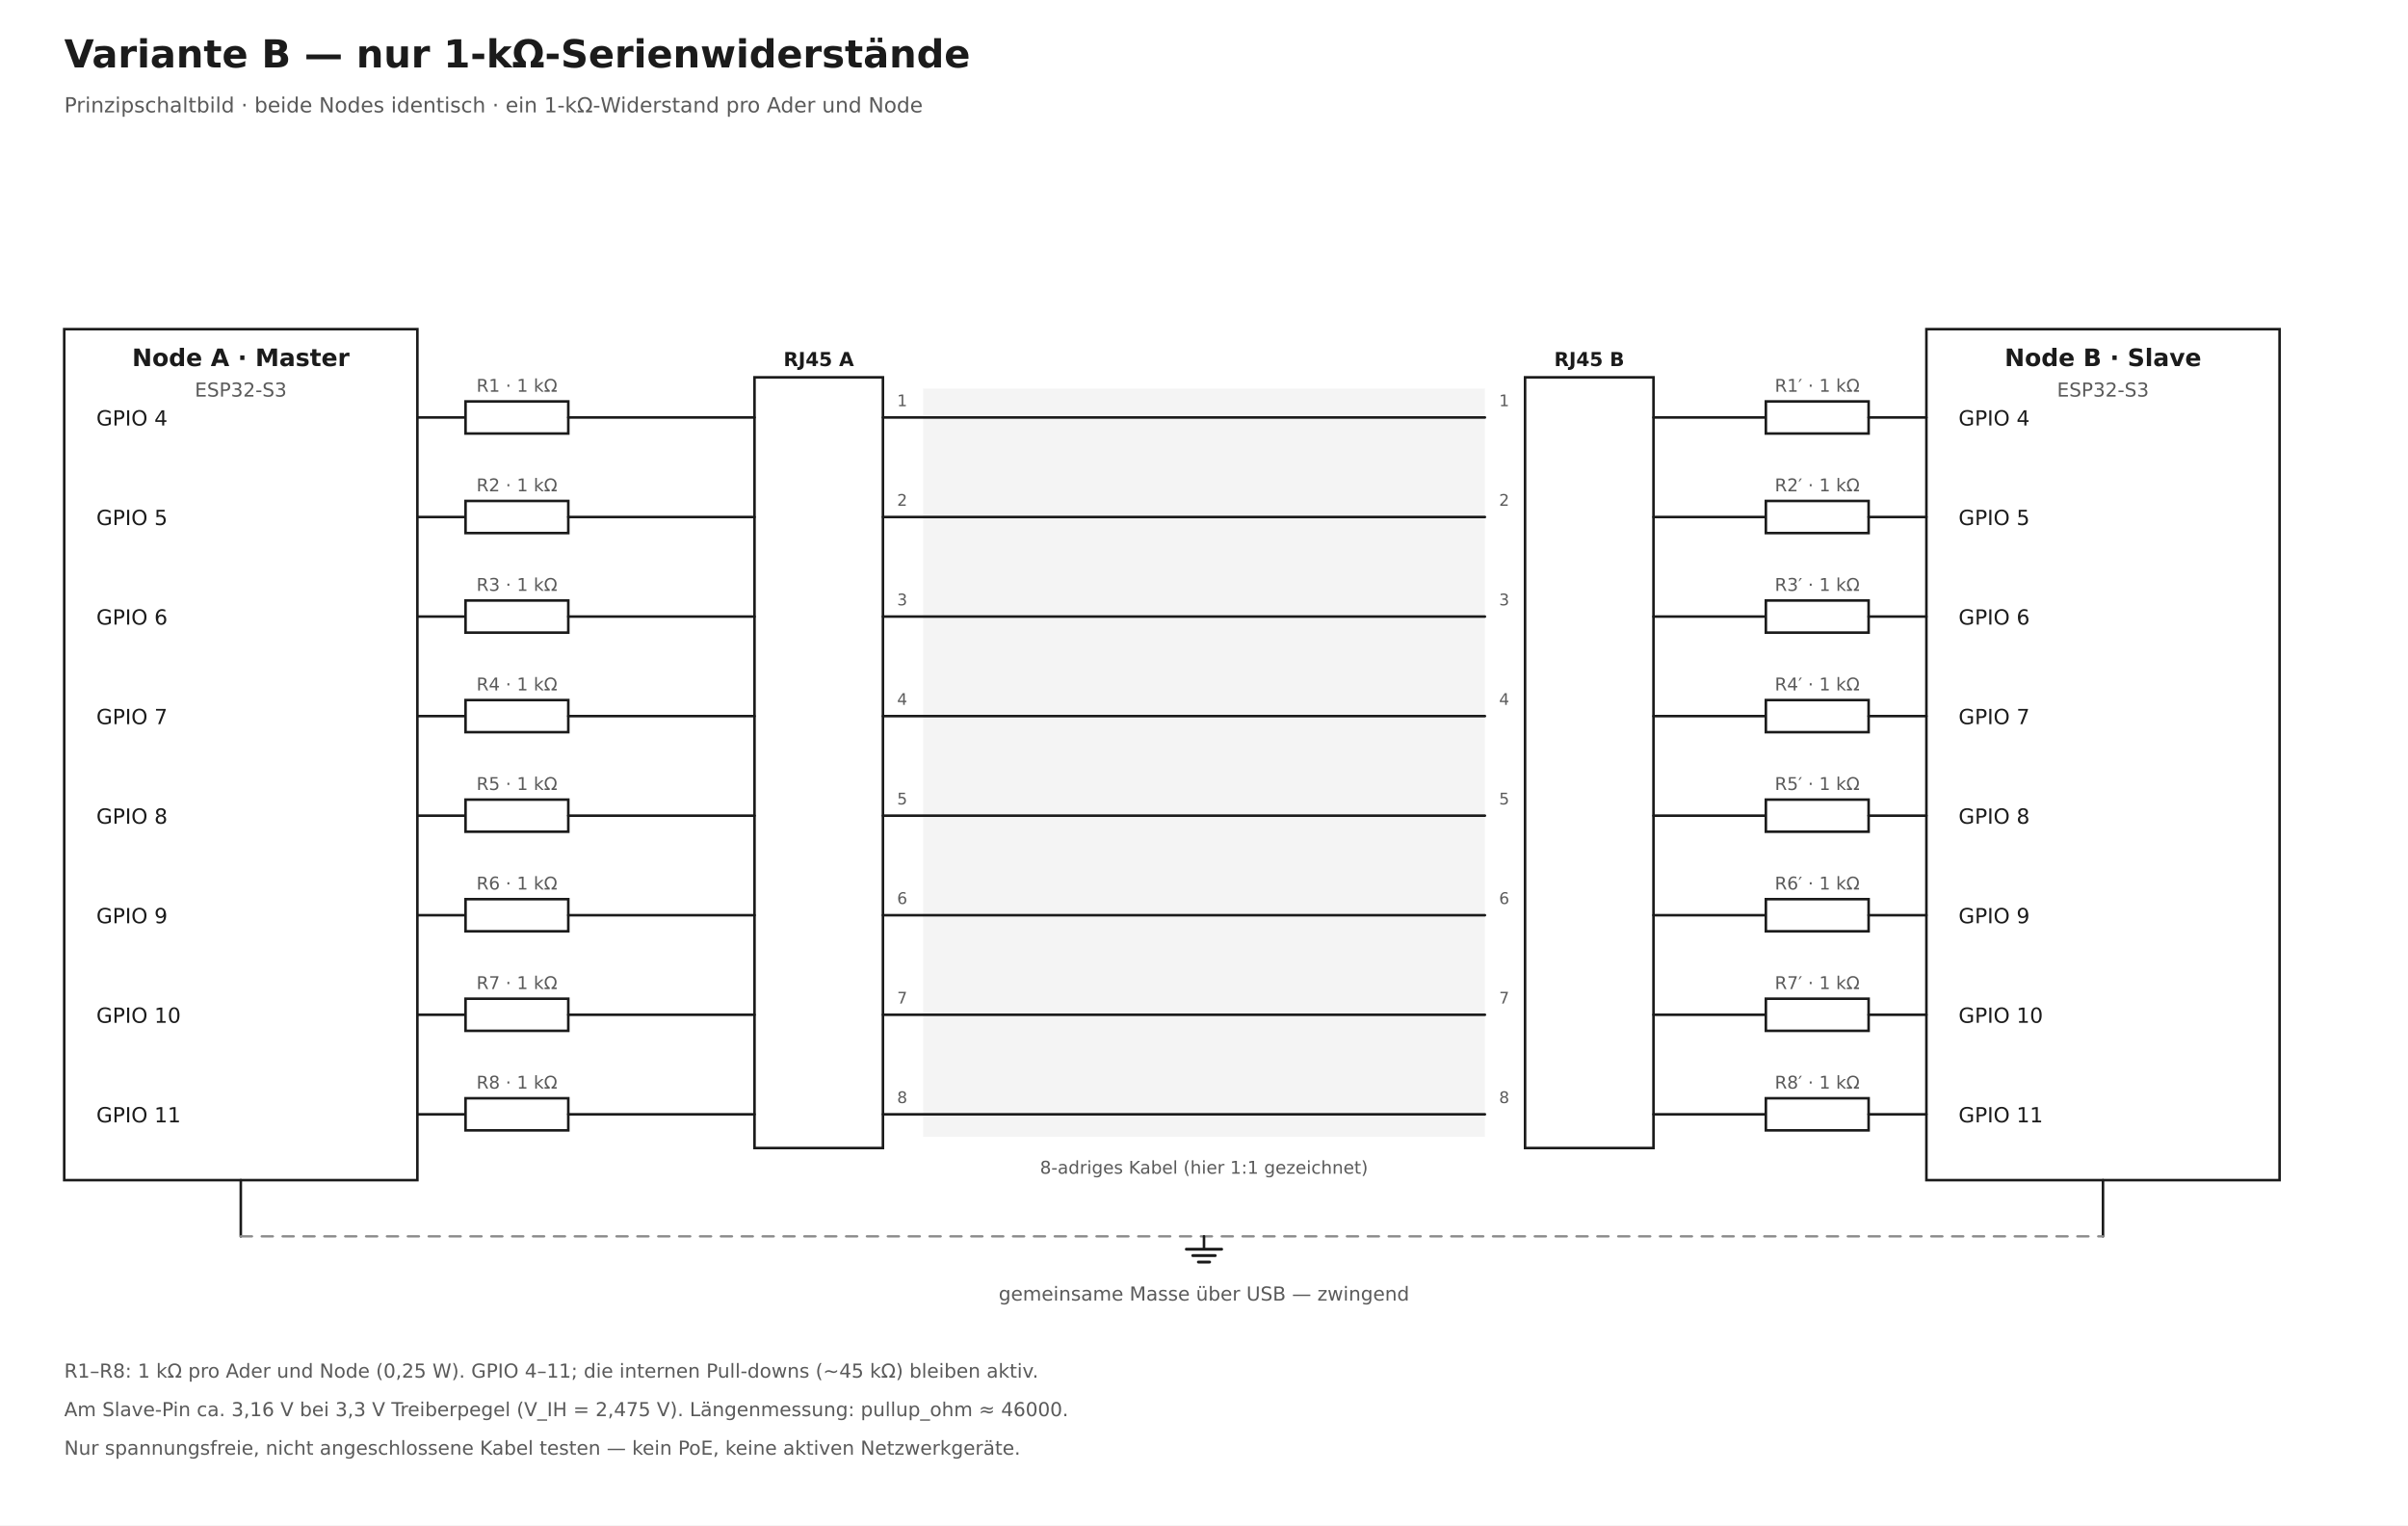
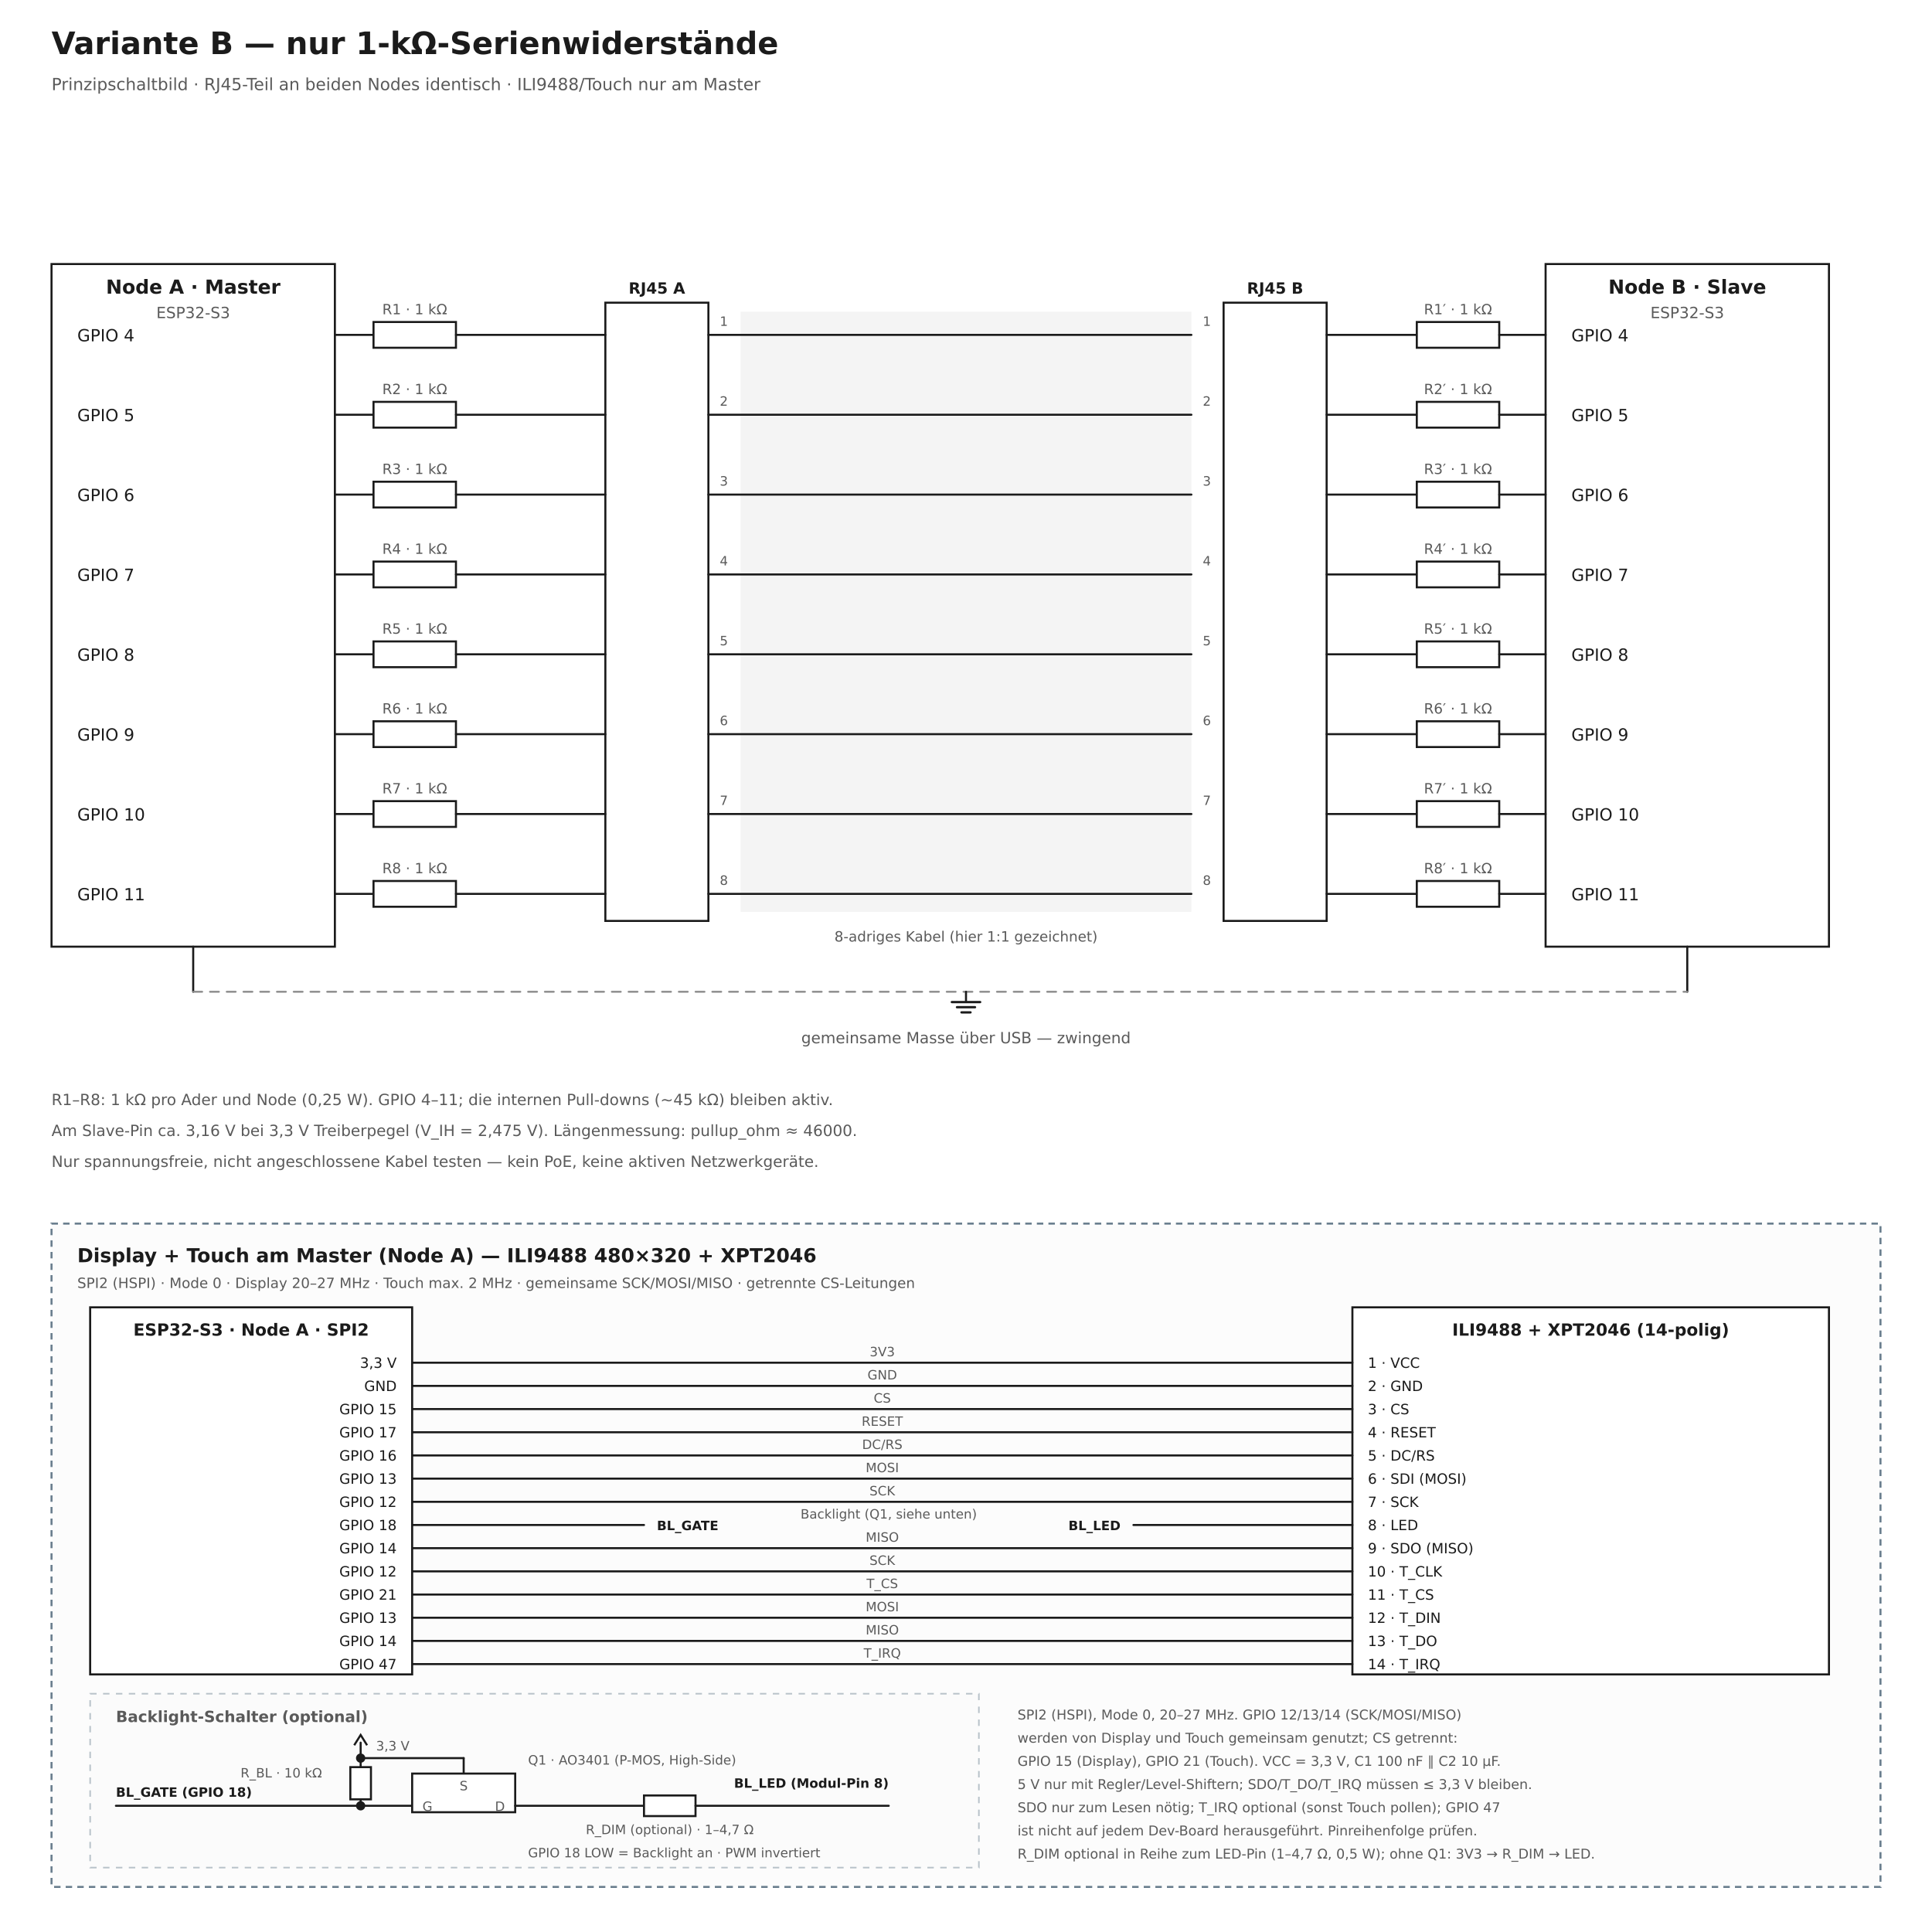
- <svg xmlns="http://www.w3.org/2000/svg" width="1500" height="950" viewBox="0 0 1500 950">
-   <rect x="0" y="0" width="1500" height="950" fill="#ffffff" />
+ <svg xmlns="http://www.w3.org/2000/svg" width="1500" height="1500" viewBox="0 0 1500 1500">
+   <rect x="0" y="0" width="1500" height="1500" fill="#ffffff" />
  <text x="40" y="42" font-family="DejaVu Sans, sans-serif" font-size="24" fill="#1b1b1b" font-weight="bold" text-anchor="start">Variante B — nur 1-kΩ-Serienwiderstände</text>
-   <text x="40" y="70" font-family="DejaVu Sans, sans-serif" font-size="13" fill="#5a5a5a" font-weight="normal" text-anchor="start">Prinzipschaltbild · beide Nodes identisch · ein 1-kΩ-Widerstand pro Ader und Node</text>
+   <text x="40" y="70" font-family="DejaVu Sans, sans-serif" font-size="13" fill="#5a5a5a" font-weight="normal" text-anchor="start">Prinzipschaltbild · RJ45-Teil an beiden Nodes identisch · ILI9488/Touch nur am Master</text>
  <rect x="40" y="205" width="220" height="530" fill="#ffffff" stroke="#1b1b1b" stroke-width="1.6" />
  <text x="150.0" y="228" font-family="DejaVu Sans, sans-serif" font-size="15" fill="#1b1b1b" font-weight="bold" text-anchor="middle">Node A · Master</text>
  <text x="150.0" y="247" font-family="DejaVu Sans, sans-serif" font-size="12" fill="#5a5a5a" font-weight="normal" text-anchor="middle">ESP32-S3</text>
  <rect x="1200" y="205" width="220" height="530" fill="#ffffff" stroke="#1b1b1b" stroke-width="1.6" />
  <text x="1310.0" y="228" font-family="DejaVu Sans, sans-serif" font-size="15" fill="#1b1b1b" font-weight="bold" text-anchor="middle">Node B · Slave</text>
  <text x="1310.0" y="247" font-family="DejaVu Sans, sans-serif" font-size="12" fill="#5a5a5a" font-weight="normal" text-anchor="middle">ESP32-S3</text>
  <rect x="470" y="235" width="80" height="480" fill="#ffffff" stroke="#1b1b1b" stroke-width="1.6" />
  <text x="510.0" y="228" font-family="DejaVu Sans, sans-serif" font-size="12" fill="#1b1b1b" font-weight="bold" text-anchor="middle">RJ45 A</text>
  <rect x="950" y="235" width="80" height="480" fill="#ffffff" stroke="#1b1b1b" stroke-width="1.6" />
  <text x="990.0" y="228" font-family="DejaVu Sans, sans-serif" font-size="12" fill="#1b1b1b" font-weight="bold" text-anchor="middle">RJ45 B</text>
  <rect x="575" y="242" width="350" height="466" fill="#f4f4f4" stroke="none" stroke-width="1.6" />
  <text x="750" y="731" font-family="DejaVu Sans, sans-serif" font-size="11" fill="#5a5a5a" font-weight="normal" text-anchor="middle">8-adriges Kabel (hier 1:1 gezeichnet)</text>
  <text x="60" y="265" font-family="DejaVu Sans, sans-serif" font-size="13" fill="#1b1b1b" font-weight="normal" text-anchor="start">GPIO 4</text>
  <line x1="260" y1="260" x2="290" y2="260" stroke="#1b1b1b" stroke-width="1.6" stroke-linecap="round" />
  <rect x="290" y="250.0" width="64" height="20" fill="#ffffff" stroke="#1b1b1b" stroke-width="1.6" />
  <text x="322" y="244" font-family="DejaVu Sans, sans-serif" font-size="11" fill="#5a5a5a" font-weight="normal" text-anchor="middle">R1 · 1 kΩ</text>
  <line x1="354" y1="260" x2="470" y2="260" stroke="#1b1b1b" stroke-width="1.6" stroke-linecap="round" />
  <line x1="550" y1="260" x2="925" y2="260" stroke="#1b1b1b" stroke-width="1.6" stroke-linecap="round" />
  <text x="562" y="253" font-family="DejaVu Sans, sans-serif" font-size="10" fill="#5a5a5a" font-weight="normal" text-anchor="middle">1</text>
  <text x="937" y="253" font-family="DejaVu Sans, sans-serif" font-size="10" fill="#5a5a5a" font-weight="normal" text-anchor="middle">1</text>
  <line x1="1030" y1="260" x2="1100" y2="260" stroke="#1b1b1b" stroke-width="1.6" stroke-linecap="round" />
  <rect x="1100" y="250.0" width="64" height="20" fill="#ffffff" stroke="#1b1b1b" stroke-width="1.6" />
  <text x="1132" y="244" font-family="DejaVu Sans, sans-serif" font-size="11" fill="#5a5a5a" font-weight="normal" text-anchor="middle">R1′ · 1 kΩ</text>
  <line x1="1164" y1="260" x2="1200" y2="260" stroke="#1b1b1b" stroke-width="1.6" stroke-linecap="round" />
  <text x="1220" y="265" font-family="DejaVu Sans, sans-serif" font-size="13" fill="#1b1b1b" font-weight="normal" text-anchor="start">GPIO 4</text>
  <text x="60" y="327" font-family="DejaVu Sans, sans-serif" font-size="13" fill="#1b1b1b" font-weight="normal" text-anchor="start">GPIO 5</text>
  <line x1="260" y1="322" x2="290" y2="322" stroke="#1b1b1b" stroke-width="1.6" stroke-linecap="round" />
  <rect x="290" y="312.0" width="64" height="20" fill="#ffffff" stroke="#1b1b1b" stroke-width="1.6" />
  <text x="322" y="306" font-family="DejaVu Sans, sans-serif" font-size="11" fill="#5a5a5a" font-weight="normal" text-anchor="middle">R2 · 1 kΩ</text>
  <line x1="354" y1="322" x2="470" y2="322" stroke="#1b1b1b" stroke-width="1.6" stroke-linecap="round" />
  <line x1="550" y1="322" x2="925" y2="322" stroke="#1b1b1b" stroke-width="1.6" stroke-linecap="round" />
  <text x="562" y="315" font-family="DejaVu Sans, sans-serif" font-size="10" fill="#5a5a5a" font-weight="normal" text-anchor="middle">2</text>
  <text x="937" y="315" font-family="DejaVu Sans, sans-serif" font-size="10" fill="#5a5a5a" font-weight="normal" text-anchor="middle">2</text>
  <line x1="1030" y1="322" x2="1100" y2="322" stroke="#1b1b1b" stroke-width="1.6" stroke-linecap="round" />
  <rect x="1100" y="312.0" width="64" height="20" fill="#ffffff" stroke="#1b1b1b" stroke-width="1.6" />
  <text x="1132" y="306" font-family="DejaVu Sans, sans-serif" font-size="11" fill="#5a5a5a" font-weight="normal" text-anchor="middle">R2′ · 1 kΩ</text>
  <line x1="1164" y1="322" x2="1200" y2="322" stroke="#1b1b1b" stroke-width="1.6" stroke-linecap="round" />
  <text x="1220" y="327" font-family="DejaVu Sans, sans-serif" font-size="13" fill="#1b1b1b" font-weight="normal" text-anchor="start">GPIO 5</text>
  <text x="60" y="389" font-family="DejaVu Sans, sans-serif" font-size="13" fill="#1b1b1b" font-weight="normal" text-anchor="start">GPIO 6</text>
  <line x1="260" y1="384" x2="290" y2="384" stroke="#1b1b1b" stroke-width="1.6" stroke-linecap="round" />
  <rect x="290" y="374.0" width="64" height="20" fill="#ffffff" stroke="#1b1b1b" stroke-width="1.6" />
  <text x="322" y="368" font-family="DejaVu Sans, sans-serif" font-size="11" fill="#5a5a5a" font-weight="normal" text-anchor="middle">R3 · 1 kΩ</text>
  <line x1="354" y1="384" x2="470" y2="384" stroke="#1b1b1b" stroke-width="1.6" stroke-linecap="round" />
  <line x1="550" y1="384" x2="925" y2="384" stroke="#1b1b1b" stroke-width="1.6" stroke-linecap="round" />
  <text x="562" y="377" font-family="DejaVu Sans, sans-serif" font-size="10" fill="#5a5a5a" font-weight="normal" text-anchor="middle">3</text>
  <text x="937" y="377" font-family="DejaVu Sans, sans-serif" font-size="10" fill="#5a5a5a" font-weight="normal" text-anchor="middle">3</text>
  <line x1="1030" y1="384" x2="1100" y2="384" stroke="#1b1b1b" stroke-width="1.6" stroke-linecap="round" />
  <rect x="1100" y="374.0" width="64" height="20" fill="#ffffff" stroke="#1b1b1b" stroke-width="1.6" />
  <text x="1132" y="368" font-family="DejaVu Sans, sans-serif" font-size="11" fill="#5a5a5a" font-weight="normal" text-anchor="middle">R3′ · 1 kΩ</text>
  <line x1="1164" y1="384" x2="1200" y2="384" stroke="#1b1b1b" stroke-width="1.6" stroke-linecap="round" />
  <text x="1220" y="389" font-family="DejaVu Sans, sans-serif" font-size="13" fill="#1b1b1b" font-weight="normal" text-anchor="start">GPIO 6</text>
  <text x="60" y="451" font-family="DejaVu Sans, sans-serif" font-size="13" fill="#1b1b1b" font-weight="normal" text-anchor="start">GPIO 7</text>
  <line x1="260" y1="446" x2="290" y2="446" stroke="#1b1b1b" stroke-width="1.6" stroke-linecap="round" />
  <rect x="290" y="436.0" width="64" height="20" fill="#ffffff" stroke="#1b1b1b" stroke-width="1.6" />
  <text x="322" y="430" font-family="DejaVu Sans, sans-serif" font-size="11" fill="#5a5a5a" font-weight="normal" text-anchor="middle">R4 · 1 kΩ</text>
  <line x1="354" y1="446" x2="470" y2="446" stroke="#1b1b1b" stroke-width="1.6" stroke-linecap="round" />
  <line x1="550" y1="446" x2="925" y2="446" stroke="#1b1b1b" stroke-width="1.6" stroke-linecap="round" />
  <text x="562" y="439" font-family="DejaVu Sans, sans-serif" font-size="10" fill="#5a5a5a" font-weight="normal" text-anchor="middle">4</text>
  <text x="937" y="439" font-family="DejaVu Sans, sans-serif" font-size="10" fill="#5a5a5a" font-weight="normal" text-anchor="middle">4</text>
  <line x1="1030" y1="446" x2="1100" y2="446" stroke="#1b1b1b" stroke-width="1.6" stroke-linecap="round" />
  <rect x="1100" y="436.0" width="64" height="20" fill="#ffffff" stroke="#1b1b1b" stroke-width="1.6" />
  <text x="1132" y="430" font-family="DejaVu Sans, sans-serif" font-size="11" fill="#5a5a5a" font-weight="normal" text-anchor="middle">R4′ · 1 kΩ</text>
  <line x1="1164" y1="446" x2="1200" y2="446" stroke="#1b1b1b" stroke-width="1.6" stroke-linecap="round" />
  <text x="1220" y="451" font-family="DejaVu Sans, sans-serif" font-size="13" fill="#1b1b1b" font-weight="normal" text-anchor="start">GPIO 7</text>
  <text x="60" y="513" font-family="DejaVu Sans, sans-serif" font-size="13" fill="#1b1b1b" font-weight="normal" text-anchor="start">GPIO 8</text>
  <line x1="260" y1="508" x2="290" y2="508" stroke="#1b1b1b" stroke-width="1.6" stroke-linecap="round" />
  <rect x="290" y="498.0" width="64" height="20" fill="#ffffff" stroke="#1b1b1b" stroke-width="1.6" />
  <text x="322" y="492" font-family="DejaVu Sans, sans-serif" font-size="11" fill="#5a5a5a" font-weight="normal" text-anchor="middle">R5 · 1 kΩ</text>
  <line x1="354" y1="508" x2="470" y2="508" stroke="#1b1b1b" stroke-width="1.6" stroke-linecap="round" />
  <line x1="550" y1="508" x2="925" y2="508" stroke="#1b1b1b" stroke-width="1.6" stroke-linecap="round" />
  <text x="562" y="501" font-family="DejaVu Sans, sans-serif" font-size="10" fill="#5a5a5a" font-weight="normal" text-anchor="middle">5</text>
  <text x="937" y="501" font-family="DejaVu Sans, sans-serif" font-size="10" fill="#5a5a5a" font-weight="normal" text-anchor="middle">5</text>
  <line x1="1030" y1="508" x2="1100" y2="508" stroke="#1b1b1b" stroke-width="1.6" stroke-linecap="round" />
  <rect x="1100" y="498.0" width="64" height="20" fill="#ffffff" stroke="#1b1b1b" stroke-width="1.6" />
  <text x="1132" y="492" font-family="DejaVu Sans, sans-serif" font-size="11" fill="#5a5a5a" font-weight="normal" text-anchor="middle">R5′ · 1 kΩ</text>
  <line x1="1164" y1="508" x2="1200" y2="508" stroke="#1b1b1b" stroke-width="1.6" stroke-linecap="round" />
  <text x="1220" y="513" font-family="DejaVu Sans, sans-serif" font-size="13" fill="#1b1b1b" font-weight="normal" text-anchor="start">GPIO 8</text>
  <text x="60" y="575" font-family="DejaVu Sans, sans-serif" font-size="13" fill="#1b1b1b" font-weight="normal" text-anchor="start">GPIO 9</text>
  <line x1="260" y1="570" x2="290" y2="570" stroke="#1b1b1b" stroke-width="1.6" stroke-linecap="round" />
  <rect x="290" y="560.0" width="64" height="20" fill="#ffffff" stroke="#1b1b1b" stroke-width="1.6" />
  <text x="322" y="554" font-family="DejaVu Sans, sans-serif" font-size="11" fill="#5a5a5a" font-weight="normal" text-anchor="middle">R6 · 1 kΩ</text>
  <line x1="354" y1="570" x2="470" y2="570" stroke="#1b1b1b" stroke-width="1.6" stroke-linecap="round" />
  <line x1="550" y1="570" x2="925" y2="570" stroke="#1b1b1b" stroke-width="1.6" stroke-linecap="round" />
  <text x="562" y="563" font-family="DejaVu Sans, sans-serif" font-size="10" fill="#5a5a5a" font-weight="normal" text-anchor="middle">6</text>
  <text x="937" y="563" font-family="DejaVu Sans, sans-serif" font-size="10" fill="#5a5a5a" font-weight="normal" text-anchor="middle">6</text>
  <line x1="1030" y1="570" x2="1100" y2="570" stroke="#1b1b1b" stroke-width="1.6" stroke-linecap="round" />
  <rect x="1100" y="560.0" width="64" height="20" fill="#ffffff" stroke="#1b1b1b" stroke-width="1.6" />
  <text x="1132" y="554" font-family="DejaVu Sans, sans-serif" font-size="11" fill="#5a5a5a" font-weight="normal" text-anchor="middle">R6′ · 1 kΩ</text>
  <line x1="1164" y1="570" x2="1200" y2="570" stroke="#1b1b1b" stroke-width="1.6" stroke-linecap="round" />
  <text x="1220" y="575" font-family="DejaVu Sans, sans-serif" font-size="13" fill="#1b1b1b" font-weight="normal" text-anchor="start">GPIO 9</text>
  <text x="60" y="637" font-family="DejaVu Sans, sans-serif" font-size="13" fill="#1b1b1b" font-weight="normal" text-anchor="start">GPIO 10</text>
  <line x1="260" y1="632" x2="290" y2="632" stroke="#1b1b1b" stroke-width="1.6" stroke-linecap="round" />
  <rect x="290" y="622.0" width="64" height="20" fill="#ffffff" stroke="#1b1b1b" stroke-width="1.6" />
  <text x="322" y="616" font-family="DejaVu Sans, sans-serif" font-size="11" fill="#5a5a5a" font-weight="normal" text-anchor="middle">R7 · 1 kΩ</text>
  <line x1="354" y1="632" x2="470" y2="632" stroke="#1b1b1b" stroke-width="1.6" stroke-linecap="round" />
  <line x1="550" y1="632" x2="925" y2="632" stroke="#1b1b1b" stroke-width="1.6" stroke-linecap="round" />
  <text x="562" y="625" font-family="DejaVu Sans, sans-serif" font-size="10" fill="#5a5a5a" font-weight="normal" text-anchor="middle">7</text>
  <text x="937" y="625" font-family="DejaVu Sans, sans-serif" font-size="10" fill="#5a5a5a" font-weight="normal" text-anchor="middle">7</text>
  <line x1="1030" y1="632" x2="1100" y2="632" stroke="#1b1b1b" stroke-width="1.6" stroke-linecap="round" />
  <rect x="1100" y="622.0" width="64" height="20" fill="#ffffff" stroke="#1b1b1b" stroke-width="1.6" />
  <text x="1132" y="616" font-family="DejaVu Sans, sans-serif" font-size="11" fill="#5a5a5a" font-weight="normal" text-anchor="middle">R7′ · 1 kΩ</text>
  <line x1="1164" y1="632" x2="1200" y2="632" stroke="#1b1b1b" stroke-width="1.6" stroke-linecap="round" />
  <text x="1220" y="637" font-family="DejaVu Sans, sans-serif" font-size="13" fill="#1b1b1b" font-weight="normal" text-anchor="start">GPIO 10</text>
  <text x="60" y="699" font-family="DejaVu Sans, sans-serif" font-size="13" fill="#1b1b1b" font-weight="normal" text-anchor="start">GPIO 11</text>
  <line x1="260" y1="694" x2="290" y2="694" stroke="#1b1b1b" stroke-width="1.6" stroke-linecap="round" />
  <rect x="290" y="684.0" width="64" height="20" fill="#ffffff" stroke="#1b1b1b" stroke-width="1.6" />
  <text x="322" y="678" font-family="DejaVu Sans, sans-serif" font-size="11" fill="#5a5a5a" font-weight="normal" text-anchor="middle">R8 · 1 kΩ</text>
  <line x1="354" y1="694" x2="470" y2="694" stroke="#1b1b1b" stroke-width="1.6" stroke-linecap="round" />
  <line x1="550" y1="694" x2="925" y2="694" stroke="#1b1b1b" stroke-width="1.6" stroke-linecap="round" />
  <text x="562" y="687" font-family="DejaVu Sans, sans-serif" font-size="10" fill="#5a5a5a" font-weight="normal" text-anchor="middle">8</text>
  <text x="937" y="687" font-family="DejaVu Sans, sans-serif" font-size="10" fill="#5a5a5a" font-weight="normal" text-anchor="middle">8</text>
  <line x1="1030" y1="694" x2="1100" y2="694" stroke="#1b1b1b" stroke-width="1.6" stroke-linecap="round" />
  <rect x="1100" y="684.0" width="64" height="20" fill="#ffffff" stroke="#1b1b1b" stroke-width="1.6" />
  <text x="1132" y="678" font-family="DejaVu Sans, sans-serif" font-size="11" fill="#5a5a5a" font-weight="normal" text-anchor="middle">R8′ · 1 kΩ</text>
  <line x1="1164" y1="694" x2="1200" y2="694" stroke="#1b1b1b" stroke-width="1.6" stroke-linecap="round" />
  <text x="1220" y="699" font-family="DejaVu Sans, sans-serif" font-size="13" fill="#1b1b1b" font-weight="normal" text-anchor="start">GPIO 11</text>
  <line x1="150" y1="735" x2="150" y2="770" stroke="#1b1b1b" stroke-width="1.6" stroke-linecap="round" />
  <line x1="1310" y1="735" x2="1310" y2="770" stroke="#1b1b1b" stroke-width="1.6" stroke-linecap="round" />
  <line x1="150" y1="770" x2="1310" y2="770" stroke="#8a8a8a" stroke-width="1.4" stroke-linecap="round" stroke-dasharray="7 6" />
  <line x1="750" y1="770" x2="750" y2="778" stroke="#1b1b1b" stroke-width="1.6" stroke-linecap="round" />
  <line x1="739" y1="778" x2="761" y2="778" stroke="#1b1b1b" stroke-width="1.8" stroke-linecap="round" />
  <line x1="743" y1="782" x2="757" y2="782" stroke="#1b1b1b" stroke-width="1.8" stroke-linecap="round" />
  <line x1="746.5" y1="786" x2="753.5" y2="786" stroke="#1b1b1b" stroke-width="1.8" stroke-linecap="round" />
  <text x="750" y="810" font-family="DejaVu Sans, sans-serif" font-size="12" fill="#5a5a5a" font-weight="normal" text-anchor="middle">gemeinsame Masse über USB — zwingend</text>
  <text x="40" y="858" font-family="DejaVu Sans, sans-serif" font-size="12" fill="#5a5a5a" font-weight="normal" text-anchor="start">R1–R8: 1 kΩ pro Ader und Node (0,25 W). GPIO 4–11; die internen Pull-downs (~45 kΩ) bleiben aktiv.</text>
  <text x="40" y="882" font-family="DejaVu Sans, sans-serif" font-size="12" fill="#5a5a5a" font-weight="normal" text-anchor="start">Am Slave-Pin ca. 3,16 V bei 3,3 V Treiberpegel (V_IH = 2,475 V). Längenmessung: pullup_ohm ≈ 46000.</text>
  <text x="40" y="906" font-family="DejaVu Sans, sans-serif" font-size="12" fill="#5a5a5a" font-weight="normal" text-anchor="start">Nur spannungsfreie, nicht angeschlossene Kabel testen — kein PoE, keine aktiven Netzwerkgeräte.</text>
+   <rect x="40" y="950" width="1420" height="515" fill="#fcfcfc" stroke="#6b7f8f" stroke-width="1.6" stroke-dasharray="5 4" />
+   <text x="60" y="980" font-family="DejaVu Sans, sans-serif" font-size="15" fill="#1b1b1b" font-weight="bold" text-anchor="start">Display + Touch am Master (Node A) — ILI9488 480×320 + XPT2046</text>
+   <text x="60" y="1000" font-family="DejaVu Sans, sans-serif" font-size="11" fill="#5a5a5a" font-weight="normal" text-anchor="start">SPI2 (HSPI) · Mode 0 · Display 20–27 MHz · Touch max. 2 MHz · gemeinsame SCK/MOSI/MISO · getrennte CS-Leitungen</text>
+   <rect x="70" y="1015" width="250" height="285" fill="#ffffff" stroke="#1b1b1b" stroke-width="1.6" />
+   <text x="195" y="1037" font-family="DejaVu Sans, sans-serif" font-size="13" fill="#1b1b1b" font-weight="bold" text-anchor="middle">ESP32-S3 · Node A · SPI2</text>
+   <rect x="1050" y="1015" width="370" height="285" fill="#ffffff" stroke="#1b1b1b" stroke-width="1.6" />
+   <text x="1235" y="1037" font-family="DejaVu Sans, sans-serif" font-size="13" fill="#1b1b1b" font-weight="bold" text-anchor="middle">ILI9488 + XPT2046 (14-polig)</text>
+   <text x="308" y="1062" font-family="DejaVu Sans, sans-serif" font-size="11" fill="#1b1b1b" font-weight="normal" text-anchor="end">3,3 V</text>
+   <text x="1062" y="1062" font-family="DejaVu Sans, sans-serif" font-size="11" fill="#1b1b1b" font-weight="normal" text-anchor="start">1 · VCC</text>
+   <line x1="320" y1="1058" x2="1050" y2="1058" stroke="#1b1b1b" stroke-width="1.6" stroke-linecap="round" />
+   <text x="685" y="1053" font-family="DejaVu Sans, sans-serif" font-size="10" fill="#5a5a5a" font-weight="normal" text-anchor="middle">3V3</text>
+   <text x="308" y="1080" font-family="DejaVu Sans, sans-serif" font-size="11" fill="#1b1b1b" font-weight="normal" text-anchor="end">GND</text>
+   <text x="1062" y="1080" font-family="DejaVu Sans, sans-serif" font-size="11" fill="#1b1b1b" font-weight="normal" text-anchor="start">2 · GND</text>
+   <line x1="320" y1="1076" x2="1050" y2="1076" stroke="#1b1b1b" stroke-width="1.6" stroke-linecap="round" />
+   <text x="685" y="1071" font-family="DejaVu Sans, sans-serif" font-size="10" fill="#5a5a5a" font-weight="normal" text-anchor="middle">GND</text>
+   <text x="308" y="1098" font-family="DejaVu Sans, sans-serif" font-size="11" fill="#1b1b1b" font-weight="normal" text-anchor="end">GPIO 15</text>
+   <text x="1062" y="1098" font-family="DejaVu Sans, sans-serif" font-size="11" fill="#1b1b1b" font-weight="normal" text-anchor="start">3 · CS</text>
+   <line x1="320" y1="1094" x2="1050" y2="1094" stroke="#1b1b1b" stroke-width="1.6" stroke-linecap="round" />
+   <text x="685" y="1089" font-family="DejaVu Sans, sans-serif" font-size="10" fill="#5a5a5a" font-weight="normal" text-anchor="middle">CS</text>
+   <text x="308" y="1116" font-family="DejaVu Sans, sans-serif" font-size="11" fill="#1b1b1b" font-weight="normal" text-anchor="end">GPIO 17</text>
+   <text x="1062" y="1116" font-family="DejaVu Sans, sans-serif" font-size="11" fill="#1b1b1b" font-weight="normal" text-anchor="start">4 · RESET</text>
+   <line x1="320" y1="1112" x2="1050" y2="1112" stroke="#1b1b1b" stroke-width="1.6" stroke-linecap="round" />
+   <text x="685" y="1107" font-family="DejaVu Sans, sans-serif" font-size="10" fill="#5a5a5a" font-weight="normal" text-anchor="middle">RESET</text>
+   <text x="308" y="1134" font-family="DejaVu Sans, sans-serif" font-size="11" fill="#1b1b1b" font-weight="normal" text-anchor="end">GPIO 16</text>
+   <text x="1062" y="1134" font-family="DejaVu Sans, sans-serif" font-size="11" fill="#1b1b1b" font-weight="normal" text-anchor="start">5 · DC/RS</text>
+   <line x1="320" y1="1130" x2="1050" y2="1130" stroke="#1b1b1b" stroke-width="1.6" stroke-linecap="round" />
+   <text x="685" y="1125" font-family="DejaVu Sans, sans-serif" font-size="10" fill="#5a5a5a" font-weight="normal" text-anchor="middle">DC/RS</text>
+   <text x="308" y="1152" font-family="DejaVu Sans, sans-serif" font-size="11" fill="#1b1b1b" font-weight="normal" text-anchor="end">GPIO 13</text>
+   <text x="1062" y="1152" font-family="DejaVu Sans, sans-serif" font-size="11" fill="#1b1b1b" font-weight="normal" text-anchor="start">6 · SDI (MOSI)</text>
+   <line x1="320" y1="1148" x2="1050" y2="1148" stroke="#1b1b1b" stroke-width="1.6" stroke-linecap="round" />
+   <text x="685" y="1143" font-family="DejaVu Sans, sans-serif" font-size="10" fill="#5a5a5a" font-weight="normal" text-anchor="middle">MOSI</text>
+   <text x="308" y="1170" font-family="DejaVu Sans, sans-serif" font-size="11" fill="#1b1b1b" font-weight="normal" text-anchor="end">GPIO 12</text>
+   <text x="1062" y="1170" font-family="DejaVu Sans, sans-serif" font-size="11" fill="#1b1b1b" font-weight="normal" text-anchor="start">7 · SCK</text>
+   <line x1="320" y1="1166" x2="1050" y2="1166" stroke="#1b1b1b" stroke-width="1.6" stroke-linecap="round" />
+   <text x="685" y="1161" font-family="DejaVu Sans, sans-serif" font-size="10" fill="#5a5a5a" font-weight="normal" text-anchor="middle">SCK</text>
+   <text x="308" y="1188" font-family="DejaVu Sans, sans-serif" font-size="11" fill="#1b1b1b" font-weight="normal" text-anchor="end">GPIO 18</text>
+   <text x="1062" y="1188" font-family="DejaVu Sans, sans-serif" font-size="11" fill="#1b1b1b" font-weight="normal" text-anchor="start">8 · LED</text>
+   <line x1="320" y1="1184" x2="500" y2="1184" stroke="#1b1b1b" stroke-width="1.6" stroke-linecap="round" />
+   <text x="510" y="1188" font-family="DejaVu Sans, sans-serif" font-size="10" fill="#1b1b1b" font-weight="bold" text-anchor="start">BL_GATE</text>
+   <line x1="880" y1="1184" x2="1050" y2="1184" stroke="#1b1b1b" stroke-width="1.6" stroke-linecap="round" />
+   <text x="870" y="1188" font-family="DejaVu Sans, sans-serif" font-size="10" fill="#1b1b1b" font-weight="bold" text-anchor="end">BL_LED</text>
+   <text x="690" y="1179" font-family="DejaVu Sans, sans-serif" font-size="10" fill="#5a5a5a" font-weight="normal" text-anchor="middle">Backlight (Q1, siehe unten)</text>
+   <text x="308" y="1206" font-family="DejaVu Sans, sans-serif" font-size="11" fill="#1b1b1b" font-weight="normal" text-anchor="end">GPIO 14</text>
+   <text x="1062" y="1206" font-family="DejaVu Sans, sans-serif" font-size="11" fill="#1b1b1b" font-weight="normal" text-anchor="start">9 · SDO (MISO)</text>
+   <line x1="320" y1="1202" x2="1050" y2="1202" stroke="#1b1b1b" stroke-width="1.6" stroke-linecap="round" />
+   <text x="685" y="1197" font-family="DejaVu Sans, sans-serif" font-size="10" fill="#5a5a5a" font-weight="normal" text-anchor="middle">MISO</text>
+   <text x="308" y="1224" font-family="DejaVu Sans, sans-serif" font-size="11" fill="#1b1b1b" font-weight="normal" text-anchor="end">GPIO 12</text>
+   <text x="1062" y="1224" font-family="DejaVu Sans, sans-serif" font-size="11" fill="#1b1b1b" font-weight="normal" text-anchor="start">10 · T_CLK</text>
+   <line x1="320" y1="1220" x2="1050" y2="1220" stroke="#1b1b1b" stroke-width="1.6" stroke-linecap="round" />
+   <text x="685" y="1215" font-family="DejaVu Sans, sans-serif" font-size="10" fill="#5a5a5a" font-weight="normal" text-anchor="middle">SCK</text>
+   <text x="308" y="1242" font-family="DejaVu Sans, sans-serif" font-size="11" fill="#1b1b1b" font-weight="normal" text-anchor="end">GPIO 21</text>
+   <text x="1062" y="1242" font-family="DejaVu Sans, sans-serif" font-size="11" fill="#1b1b1b" font-weight="normal" text-anchor="start">11 · T_CS</text>
+   <line x1="320" y1="1238" x2="1050" y2="1238" stroke="#1b1b1b" stroke-width="1.6" stroke-linecap="round" />
+   <text x="685" y="1233" font-family="DejaVu Sans, sans-serif" font-size="10" fill="#5a5a5a" font-weight="normal" text-anchor="middle">T_CS</text>
+   <text x="308" y="1260" font-family="DejaVu Sans, sans-serif" font-size="11" fill="#1b1b1b" font-weight="normal" text-anchor="end">GPIO 13</text>
+   <text x="1062" y="1260" font-family="DejaVu Sans, sans-serif" font-size="11" fill="#1b1b1b" font-weight="normal" text-anchor="start">12 · T_DIN</text>
+   <line x1="320" y1="1256" x2="1050" y2="1256" stroke="#1b1b1b" stroke-width="1.6" stroke-linecap="round" />
+   <text x="685" y="1251" font-family="DejaVu Sans, sans-serif" font-size="10" fill="#5a5a5a" font-weight="normal" text-anchor="middle">MOSI</text>
+   <text x="308" y="1278" font-family="DejaVu Sans, sans-serif" font-size="11" fill="#1b1b1b" font-weight="normal" text-anchor="end">GPIO 14</text>
+   <text x="1062" y="1278" font-family="DejaVu Sans, sans-serif" font-size="11" fill="#1b1b1b" font-weight="normal" text-anchor="start">13 · T_DO</text>
+   <line x1="320" y1="1274" x2="1050" y2="1274" stroke="#1b1b1b" stroke-width="1.6" stroke-linecap="round" />
+   <text x="685" y="1269" font-family="DejaVu Sans, sans-serif" font-size="10" fill="#5a5a5a" font-weight="normal" text-anchor="middle">MISO</text>
+   <text x="308" y="1296" font-family="DejaVu Sans, sans-serif" font-size="11" fill="#1b1b1b" font-weight="normal" text-anchor="end">GPIO 47</text>
+   <text x="1062" y="1296" font-family="DejaVu Sans, sans-serif" font-size="11" fill="#1b1b1b" font-weight="normal" text-anchor="start">14 · T_IRQ</text>
+   <line x1="320" y1="1292" x2="1050" y2="1292" stroke="#1b1b1b" stroke-width="1.6" stroke-linecap="round" />
+   <text x="685" y="1287" font-family="DejaVu Sans, sans-serif" font-size="10" fill="#5a5a5a" font-weight="normal" text-anchor="middle">T_IRQ</text>
+   <rect x="70" y="1315" width="690" height="135" fill="#fbfbfb" stroke="#b8c2c9" stroke-width="1.2" stroke-dasharray="5 5" />
+   <text x="90" y="1337" font-family="DejaVu Sans, sans-serif" font-size="12" fill="#5a5a5a" font-weight="bold" text-anchor="start">Backlight-Schalter (optional)</text>
+   <text x="90" y="1395" font-family="DejaVu Sans, sans-serif" font-size="10" fill="#1b1b1b" font-weight="bold" text-anchor="start">BL_GATE (GPIO 18)</text>
+   <line x1="90" y1="1402" x2="320" y2="1402" stroke="#1b1b1b" stroke-width="1.6" stroke-linecap="round" />
+   <circle cx="280" cy="1402" r="3.6" fill="#1b1b1b" />
+   <line x1="280" y1="1402" x2="280" y2="1397" stroke="#1b1b1b" stroke-width="1.6" stroke-linecap="round" />
+   <rect x="272" y="1372" width="16" height="25" fill="#ffffff" stroke="#1b1b1b" stroke-width="1.6" />
+   <line x1="280" y1="1372" x2="280" y2="1365" stroke="#1b1b1b" stroke-width="1.6" stroke-linecap="round" />
+   <text x="250" y="1380" font-family="DejaVu Sans, sans-serif" font-size="10" fill="#5a5a5a" font-weight="normal" text-anchor="end">R_BL · 10 kΩ</text>
+   <line x1="280" y1="1365" x2="360" y2="1365" stroke="#1b1b1b" stroke-width="1.6" stroke-linecap="round" />
+   <circle cx="280" cy="1365" r="3.6" fill="#1b1b1b" />
+   <line x1="280" y1="1365" x2="280" y2="1353" stroke="#1b1b1b" stroke-width="1.6" stroke-linecap="round" />
+   <polyline points="275,1355 280,1347 285,1355" fill="none" stroke="#1b1b1b" stroke-width="1.6" />
+   <text x="292" y="1359" font-family="DejaVu Sans, sans-serif" font-size="10" fill="#5a5a5a" font-weight="normal" text-anchor="start">3,3 V</text>
+   <line x1="360" y1="1365" x2="360" y2="1377" stroke="#1b1b1b" stroke-width="1.6" stroke-linecap="round" />
+   <rect x="320" y="1377" width="80" height="30" fill="#ffffff" stroke="#1b1b1b" stroke-width="1.6" />
+   <text x="328" y="1406" font-family="DejaVu Sans, sans-serif" font-size="10" fill="#5a5a5a" font-weight="normal" text-anchor="start">G</text>
+   <text x="360" y="1390" font-family="DejaVu Sans, sans-serif" font-size="10" fill="#5a5a5a" font-weight="normal" text-anchor="middle">S</text>
+   <text x="392" y="1406" font-family="DejaVu Sans, sans-serif" font-size="10" fill="#5a5a5a" font-weight="normal" text-anchor="end">D</text>
+   <text x="410" y="1370" font-family="DejaVu Sans, sans-serif" font-size="10" fill="#5a5a5a" font-weight="normal" text-anchor="start">Q1 · AO3401 (P-MOS, High-Side)</text>
+   <text x="410" y="1442" font-family="DejaVu Sans, sans-serif" font-size="10" fill="#5a5a5a" font-weight="normal" text-anchor="start">GPIO 18 LOW = Backlight an · PWM invertiert</text>
+   <line x1="400" y1="1402" x2="500" y2="1402" stroke="#1b1b1b" stroke-width="1.6" stroke-linecap="round" />
+   <rect x="500" y="1394" width="40" height="16" fill="#ffffff" stroke="#1b1b1b" stroke-width="1.6" />
+   <line x1="540" y1="1402" x2="690" y2="1402" stroke="#1b1b1b" stroke-width="1.6" stroke-linecap="round" />
+   <text x="520" y="1424" font-family="DejaVu Sans, sans-serif" font-size="10" fill="#5a5a5a" font-weight="normal" text-anchor="middle">R_DIM (optional) · 1–4,7 Ω</text>
+   <text x="690" y="1388" font-family="DejaVu Sans, sans-serif" font-size="10" fill="#1b1b1b" font-weight="bold" text-anchor="end">BL_LED (Modul-Pin 8)</text>
+   <text x="790" y="1335" font-family="DejaVu Sans, sans-serif" font-size="10.5" fill="#5a5a5a" font-weight="normal" text-anchor="start">SPI2 (HSPI), Mode 0, 20–27 MHz. GPIO 12/13/14 (SCK/MOSI/MISO)</text>
+   <text x="790" y="1353" font-family="DejaVu Sans, sans-serif" font-size="10.5" fill="#5a5a5a" font-weight="normal" text-anchor="start">werden von Display und Touch gemeinsam genutzt; CS getrennt:</text>
+   <text x="790" y="1371" font-family="DejaVu Sans, sans-serif" font-size="10.5" fill="#5a5a5a" font-weight="normal" text-anchor="start">GPIO 15 (Display), GPIO 21 (Touch). VCC = 3,3 V, C1 100 nF ∥ C2 10 µF.</text>
+   <text x="790" y="1389" font-family="DejaVu Sans, sans-serif" font-size="10.5" fill="#5a5a5a" font-weight="normal" text-anchor="start">5 V nur mit Regler/Level-Shiftern; SDO/T_DO/T_IRQ müssen ≤ 3,3 V bleiben.</text>
+   <text x="790" y="1407" font-family="DejaVu Sans, sans-serif" font-size="10.5" fill="#5a5a5a" font-weight="normal" text-anchor="start">SDO nur zum Lesen nötig; T_IRQ optional (sonst Touch pollen); GPIO 47</text>
+   <text x="790" y="1425" font-family="DejaVu Sans, sans-serif" font-size="10.5" fill="#5a5a5a" font-weight="normal" text-anchor="start">ist nicht auf jedem Dev-Board herausgeführt. Pinreihenfolge prüfen.</text>
+   <text x="790" y="1443" font-family="DejaVu Sans, sans-serif" font-size="10.5" fill="#5a5a5a" font-weight="normal" text-anchor="start">R_DIM optional in Reihe zum LED-Pin (1–4,7 Ω, 0,5 W); ohne Q1: 3V3 → R_DIM → LED.</text>
</svg>
